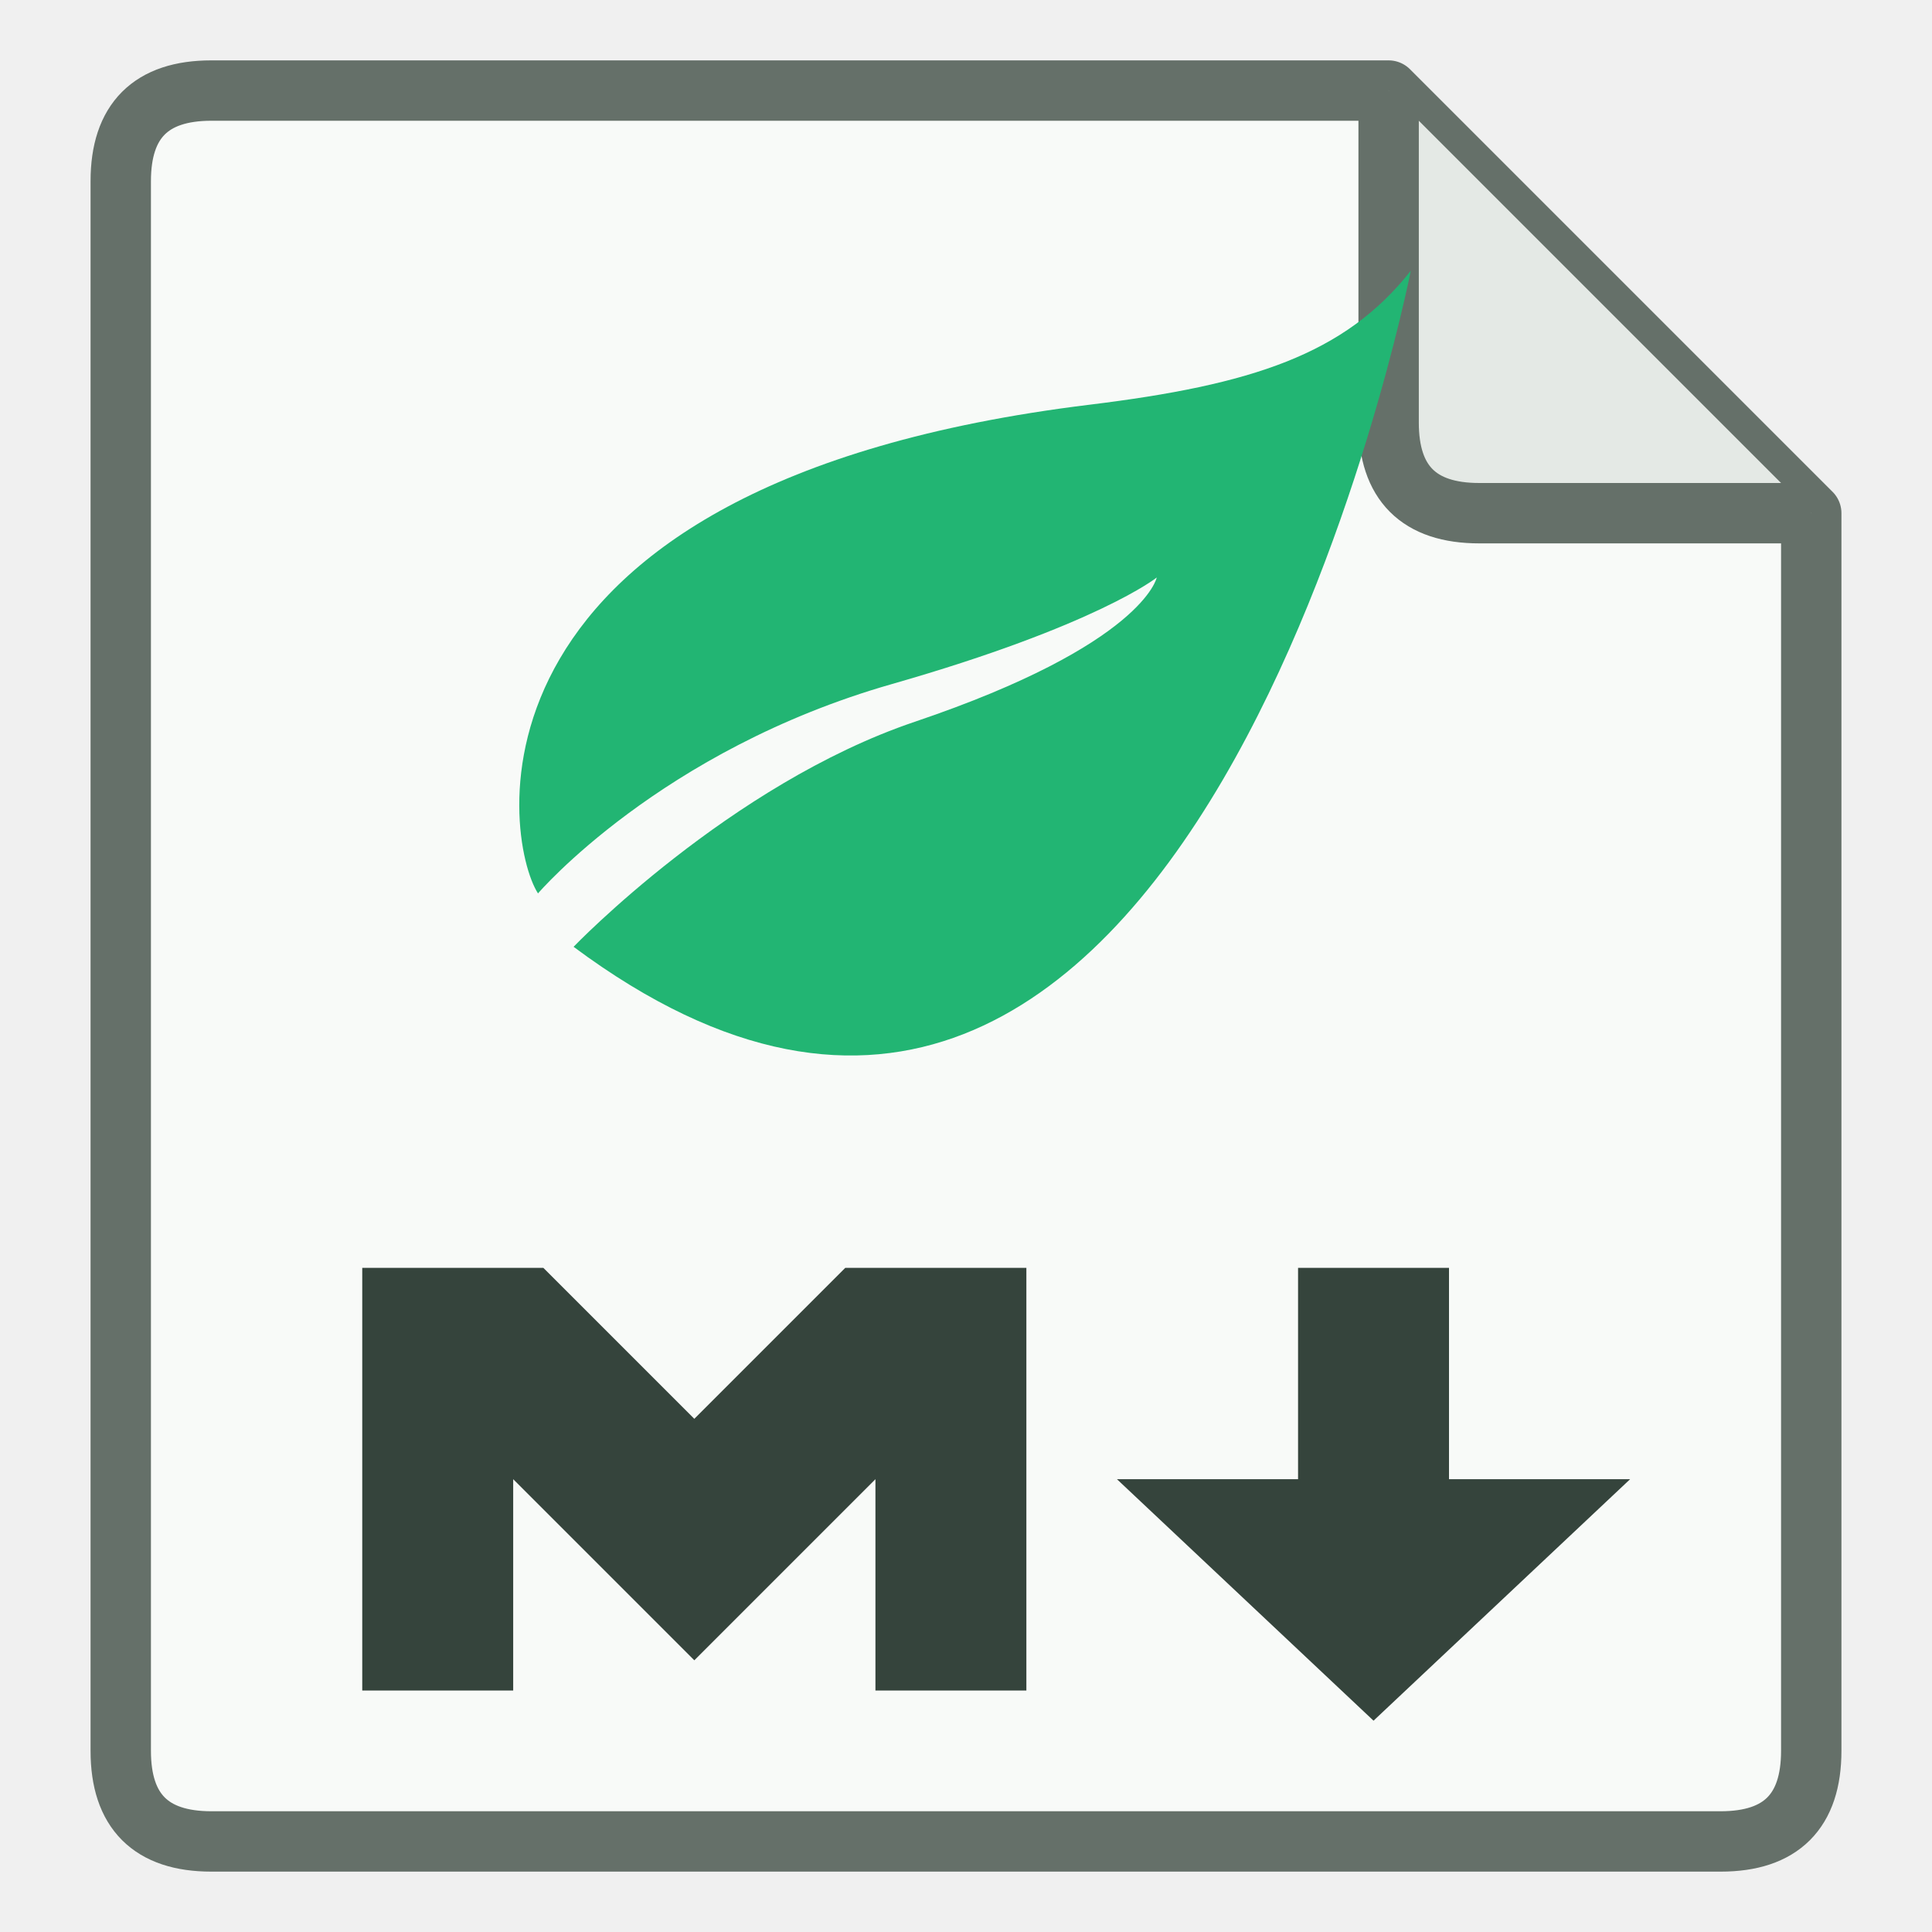
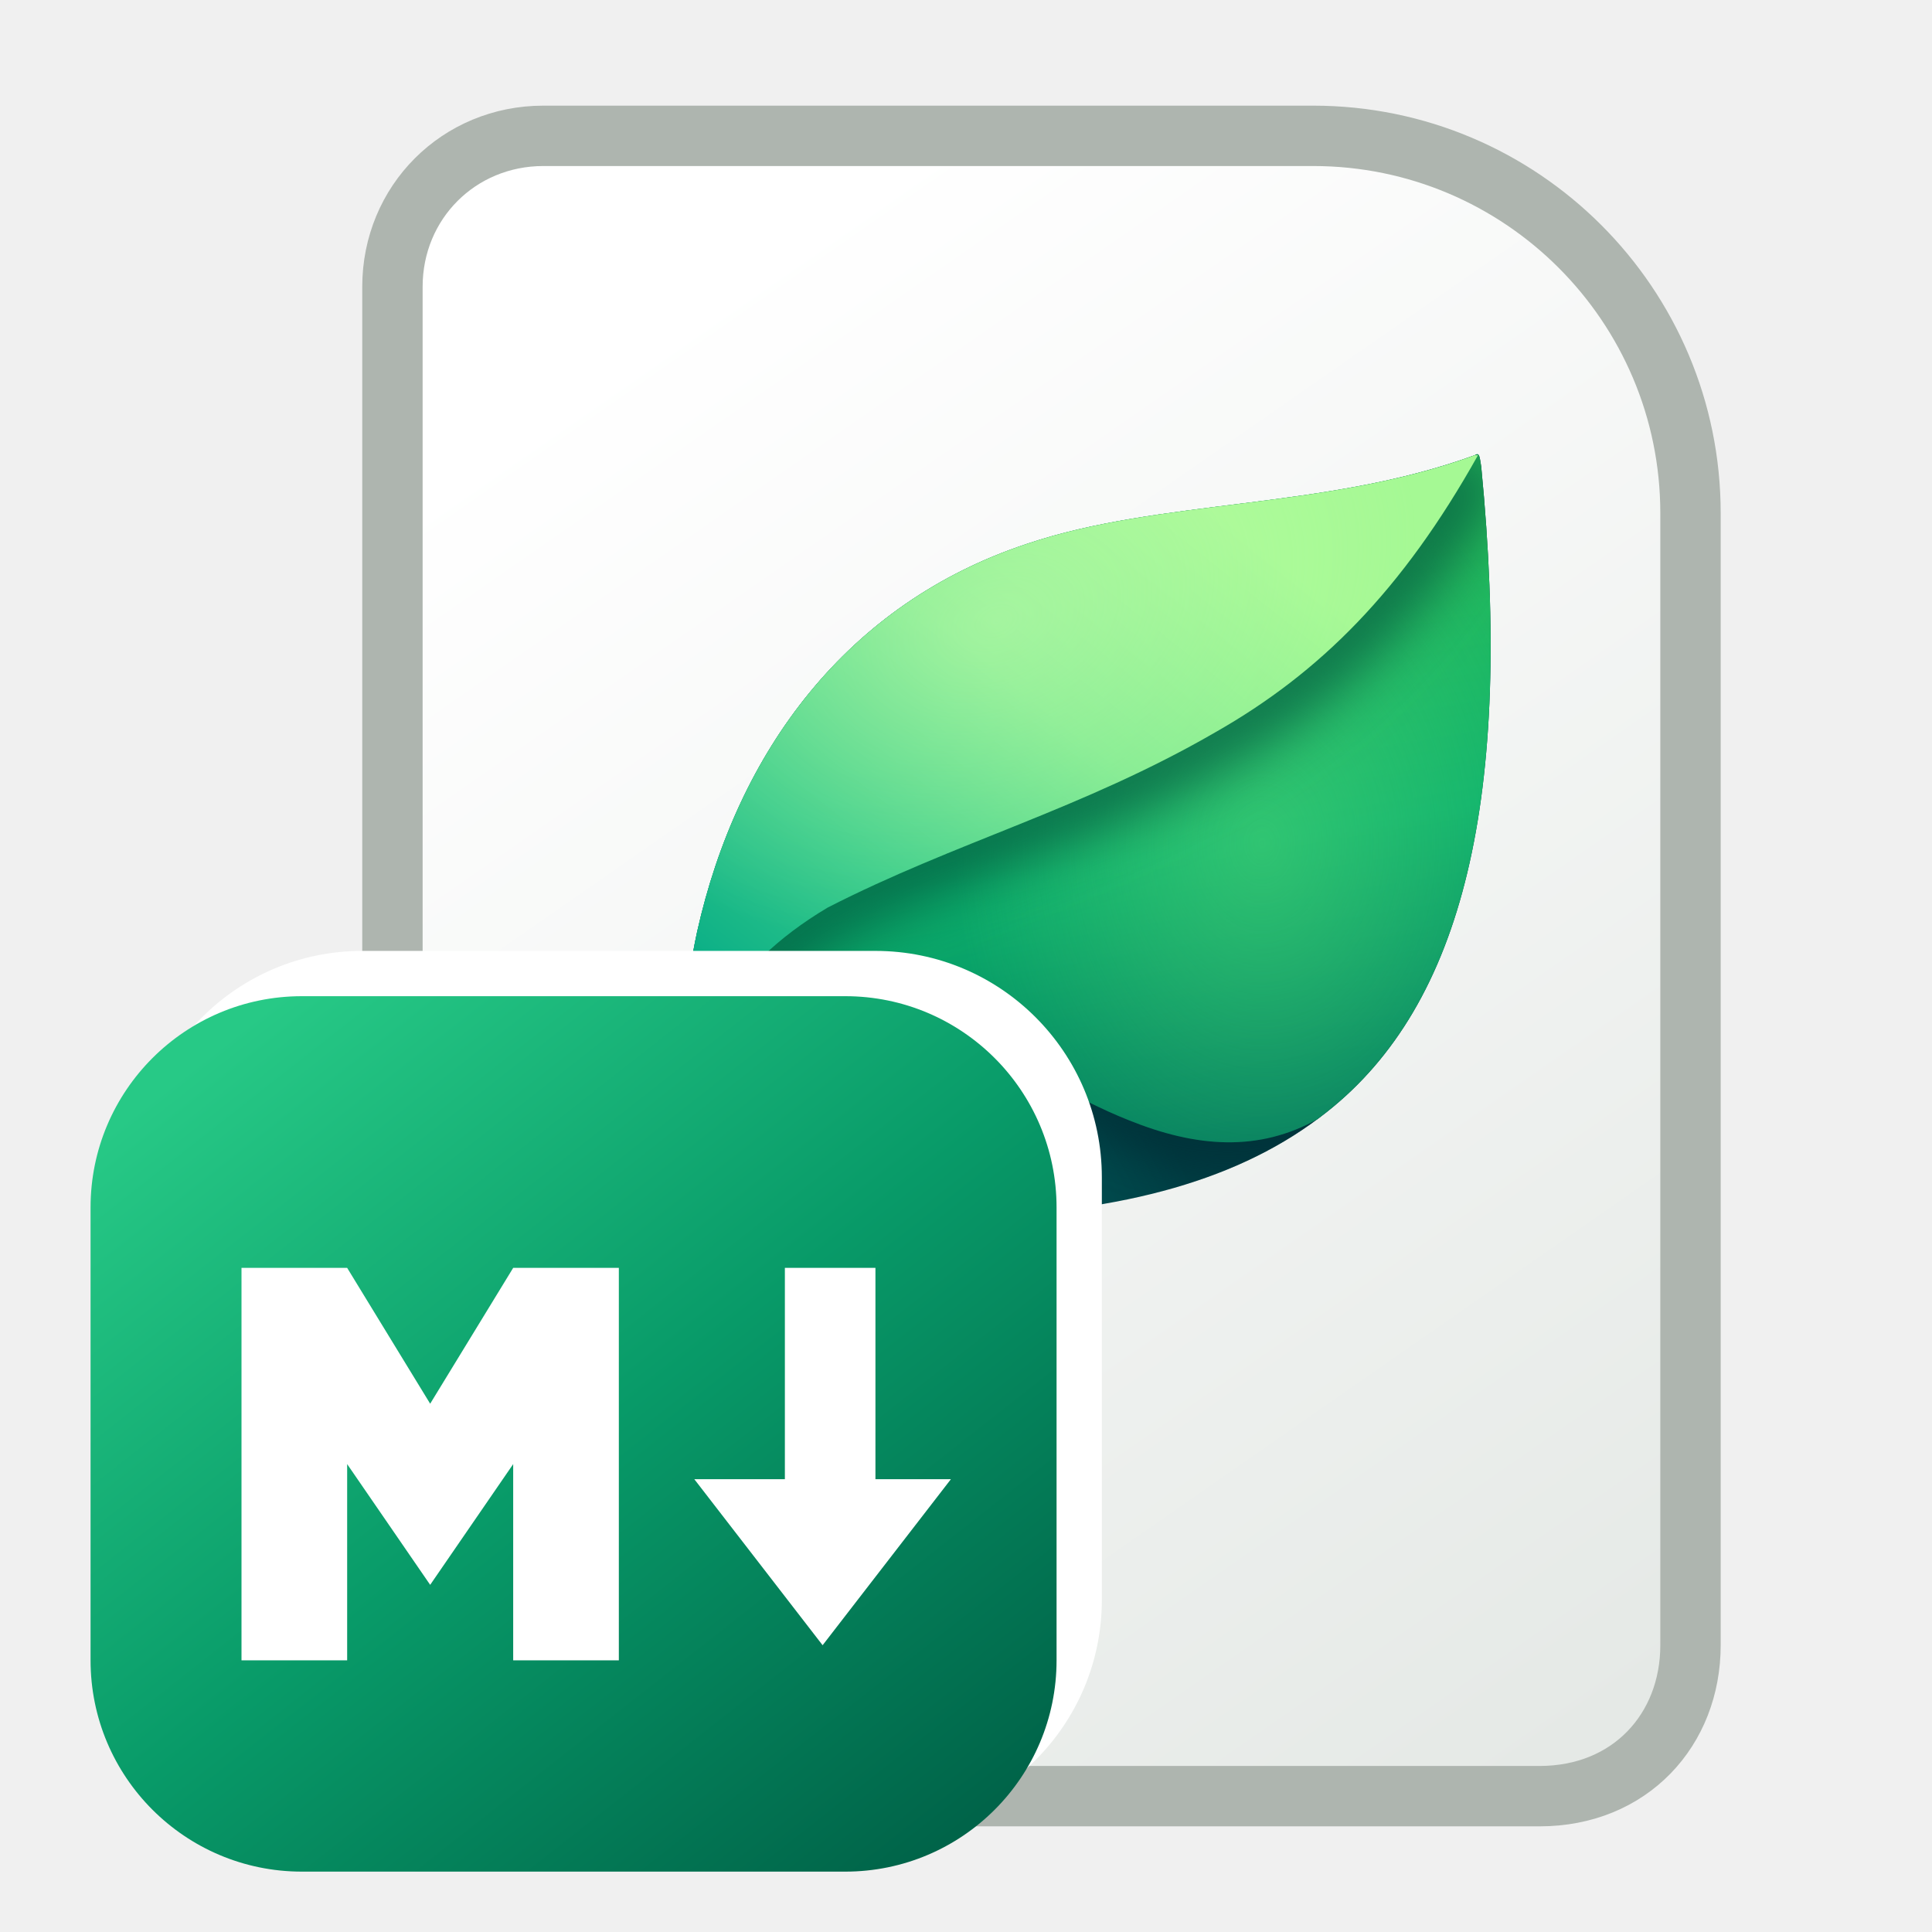
- <svg xmlns="http://www.w3.org/2000/svg" viewBox="0 0 64 64" fill="none">
-   <path d="M7 3H46L60 17V58Q60 61 57 61H7Q4 61 4 58V6Q4 3 7 3Z" fill="#F8FAF8" stroke="#657069" stroke-width="2" stroke-linejoin="round" />
-   <path d="M46 3V14Q46 17 49 17H60" fill="#E4E9E5" stroke="#657069" stroke-width="2" stroke-linejoin="round" />
-   <path transform="translate(12 2) scale(.078)" fill="#22B573" d="M74.65,353.8c-14.67-22.67-38.65-174.11,234.22-207.56,68.89-8.44,108.44-21.33,136.44-56.89,0,0-94.67,481.33-355.56,287.11,0,0,66.17-68.94,144.89-95.56,97.18-32.85,102.78-61.28,102.78-61.28,0,0-25.33,20.33-112.56,45.28-98.27,28.1-150.22,88.89-150.22,88.89" />
-   <path fill="#35443C" d="M12 42H18L23 47L28 42H34V56H29V49L23 55L17 49V56H12ZM43 42H48V49H54L45.5 57L37 49H43Z" />
+ <svg xmlns="http://www.w3.org/2000/svg" xmlns:xlink="http://www.w3.org/1999/xlink" width="32" height="32" viewBox="0 0 64 64">
+   <defs>
+     <path id="leaf-outline" d="M 648 142 C 555 176 453 169 370 197 C 258 234 190 326 165 438 C 150 507 153 601 171 656 C 173 664 176 667 183 662 C 231 623 278 618 334 615 C 430 612 503 592 556 550 C 641 483 672 354 652 149 C 651 143 651 140 648 142 Z" />
+     <path id="leaf-body" d="M 107 103 H 707 V 466 L 551 554 C 514 575 475 572 433 555 C 365 528 309 473 226 483 C 190 487 166 514 159 559 H 107 Z" />
+     <path id="leaf-fold" d="M 648 142 C 555 176 453 169 370 197 C 258 234 190 326 165 438 C 154 485 152 538 159 585 C 154 511 184 460 246 423 C 326 382 404 362 487 314 C 552 277 603 226 650 142 Z" />
+     <linearGradient id="underside-color" x1="442" y1="535" x2="206" y2="661" gradientUnits="userSpaceOnUse">
+       <stop stop-color="#003d43" />
+       <stop offset="0.65" stop-color="#00635f" />
+       <stop offset="1" stop-color="#079c83" />
+     </linearGradient>
+     <radialGradient id="underside-light" cx="193" cy="637" r="213" gradientTransform="translate(0 -191.1) scale(1 1.3)" gradientUnits="userSpaceOnUse">
+       <stop stop-color="#22c5a3" stop-opacity="0.8" />
+       <stop offset="1" stop-color="#22c5a3" stop-opacity="0" />
+     </radialGradient>
+     <linearGradient id="body-color" x1="477" y1="225" x2="535" y2="574" gradientUnits="userSpaceOnUse">
+       <stop stop-color="#24ba5c" />
+       <stop offset="0.45" stop-color="#0cb16c" />
+       <stop offset="1" stop-color="#00765d" />
+     </linearGradient>
+     <radialGradient id="body-light" cx="516" cy="383" r="192" gradientTransform="translate(0 -114.9) scale(1 1.3)" gradientUnits="userSpaceOnUse">
+       <stop stop-color="#54d878" stop-opacity="0.5" />
+       <stop offset="1" stop-color="#54d878" stop-opacity="0" />
+     </radialGradient>
+     <linearGradient id="fold-color" x1="478" y1="169" x2="214" y2="502" gradientUnits="userSpaceOnUse">
+       <stop stop-color="#a5f994" />
+       <stop offset="0.38" stop-color="#7eea90" />
+       <stop offset="0.72" stop-color="#38cc8a" />
+       <stop offset="1" stop-color="#08ad86" />
+     </linearGradient>
+     <radialGradient id="fold-light" cx="0" cy="0" r="236" gradientTransform="translate(351 245) rotate(-22) scale(1.15 0.78)" gradientUnits="userSpaceOnUse">
+       <stop stop-color="#d1ffb3" stop-opacity="0.42" />
+       <stop offset="1" stop-color="#d1ffb3" stop-opacity="0" />
+     </radialGradient>
+     <clipPath id="leaf-clip">
+       <use xlink:href="#leaf-outline" />
+     </clipPath>
+     <clipPath id="body-clip">
+       <use xlink:href="#leaf-body" />
+     </clipPath>
+     <filter id="fold-shadow" x="-30%" y="-30%" width="160%" height="160%" color-interpolation-filters="sRGB">
+       <feGaussianBlur stdDeviation="18" />
+     </filter>
+     <filter id="curl-shadow" x="-30%" y="-60%" width="160%" height="220%" color-interpolation-filters="sRGB">
+       <feGaussianBlur stdDeviation="14" />
+     </filter>
+     <linearGradient id="page-face" x1="20" y1="12" x2="52" y2="58" gradientUnits="userSpaceOnUse">
+       <stop stop-color="#ffffff" />
+       <stop offset="1" stop-color="#e5e9e6" />
+     </linearGradient>
+     <linearGradient id="badge-face" x1="8" y1="34" x2="30" y2="62" gradientUnits="userSpaceOnUse">
+       <stop stop-color="#27c986" />
+       <stop offset="0.5" stop-color="#089a68" />
+       <stop offset="1" stop-color="#006449" />
+     </linearGradient>
+   </defs>
+   <path id="document-page" d="M 18 4.5 H 43.5 C 50.4 4.5 56 10.1 56 17 V 54.5 C 56 57.3 54 59.5 51 59.5 H 18 C 15.2 59.5 13 57.3 13 54.5 V 9.5 C 13 6.7 15.2 4.5 18 4.5 Z" fill="url(#page-face)" stroke="#aeb5af" stroke-width="2" stroke-linejoin="round" />
+   <g transform="translate(14.29333 7.506667) scale(0.05333333)">
+     <g clip-path="url(#leaf-clip)">
+       <g id="curled-underside">
+         <use xlink:href="#leaf-outline" fill="url(#underside-color)" />
+         <use xlink:href="#leaf-outline" fill="url(#underside-light)" />
+         <path d="M 159 559 C 166 514 190 487 226 483 C 309 473 365 528 433 555 C 475 572 514 575 551 554" fill="none" stroke="#002d35" stroke-width="30" stroke-opacity="0.75" filter="url(#curl-shadow)" />
+       </g>
+       <g id="emerald-body">
+         <use xlink:href="#leaf-body" fill="url(#body-color)" />
+         <use xlink:href="#leaf-body" fill="url(#body-light)" />
+         <g clip-path="url(#body-clip)">
+           <path d="M 159 585 C 154 511 184 460 246 423 C 326 382 404 362 487 314 C 552 277 603 226 650 142" fill="none" stroke="#004f3c" stroke-width="43" stroke-opacity="0.72" filter="url(#fold-shadow)" />
+         </g>
+       </g>
+       <g id="mint-fold">
+         <use xlink:href="#leaf-fold" fill="url(#fold-color)" />
+         <use xlink:href="#leaf-fold" fill="url(#fold-light)" />
+       </g>
+     </g>
+   </g>
+   <rect x="4.5" y="31.5" width="32" height="29" rx="7.5" fill="#ffffff" />
+   <rect id="markdown-badge" x="3" y="33" width="32" height="29" rx="7" fill="url(#badge-face)" />
+   <path id="markdown-glyph" d="M 8 42 H 11.5 L 14.25 46.5 L 17 42 H 20.5 V 55 H 17 V 48.5 L 14.25 52.5 L 11.5 48.5 V 55 H 8 Z M 26 42 H 29 V 49 H 31.5 L 27.25 54.5 L 23 49 H 26 Z" fill="#ffffff" />
</svg>
